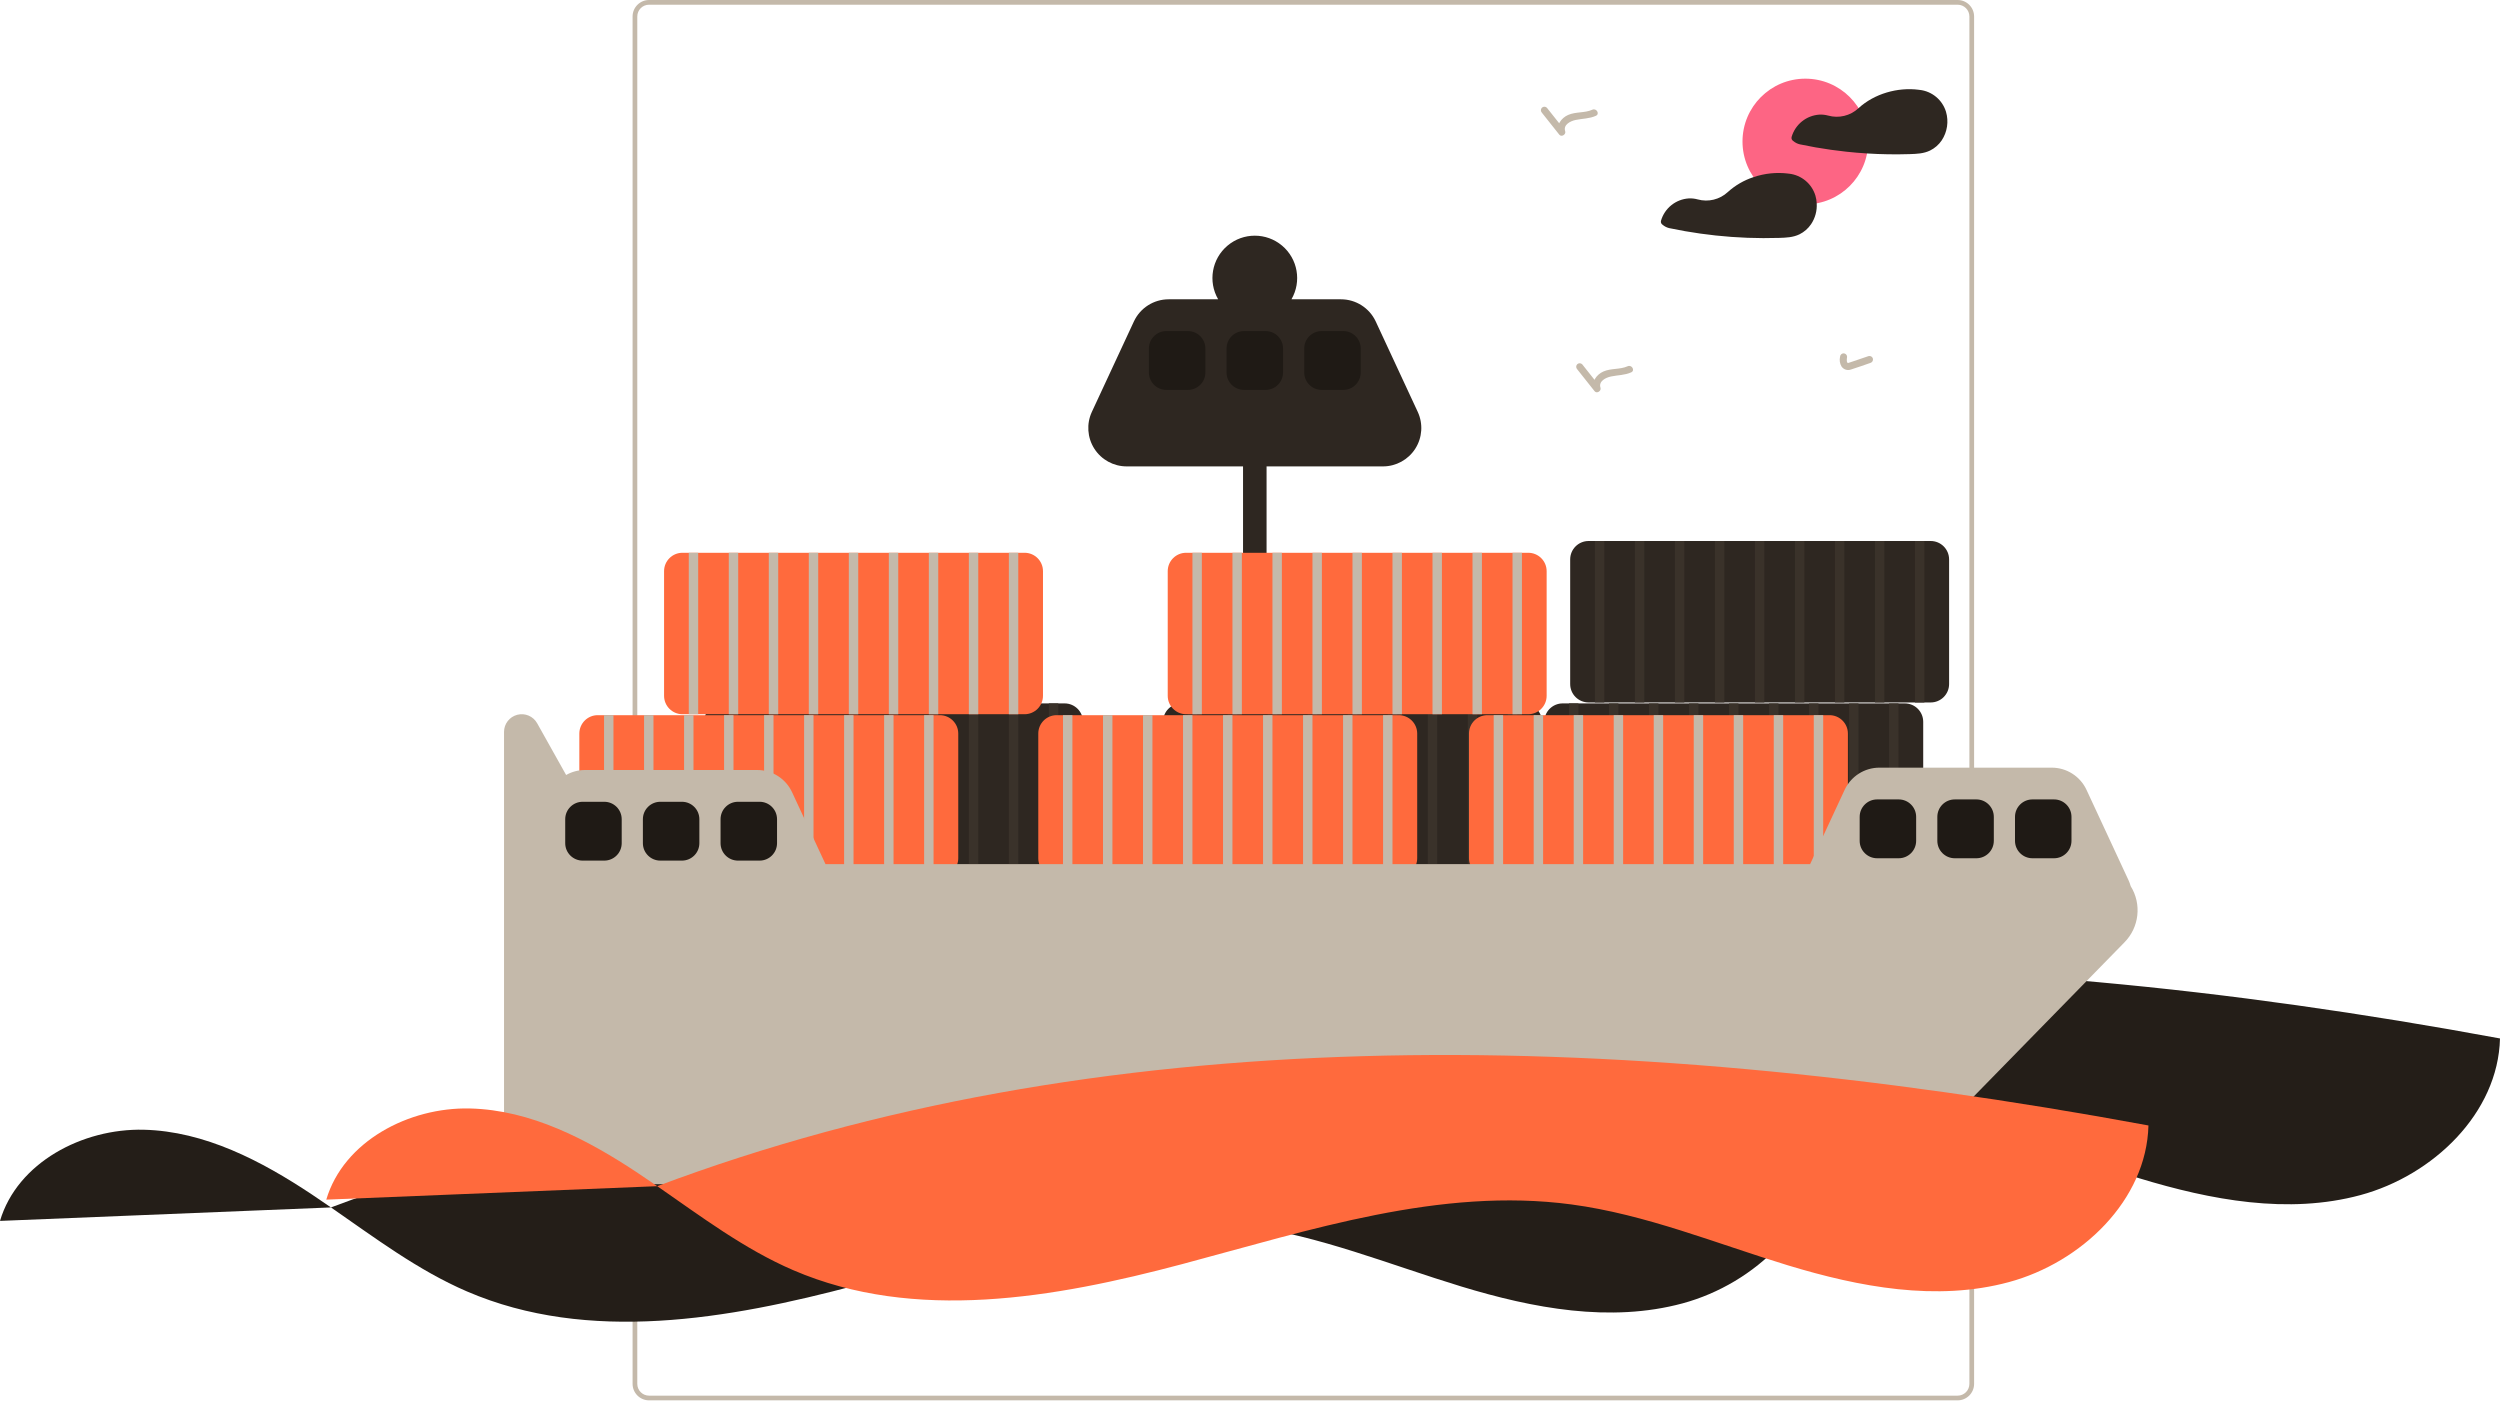
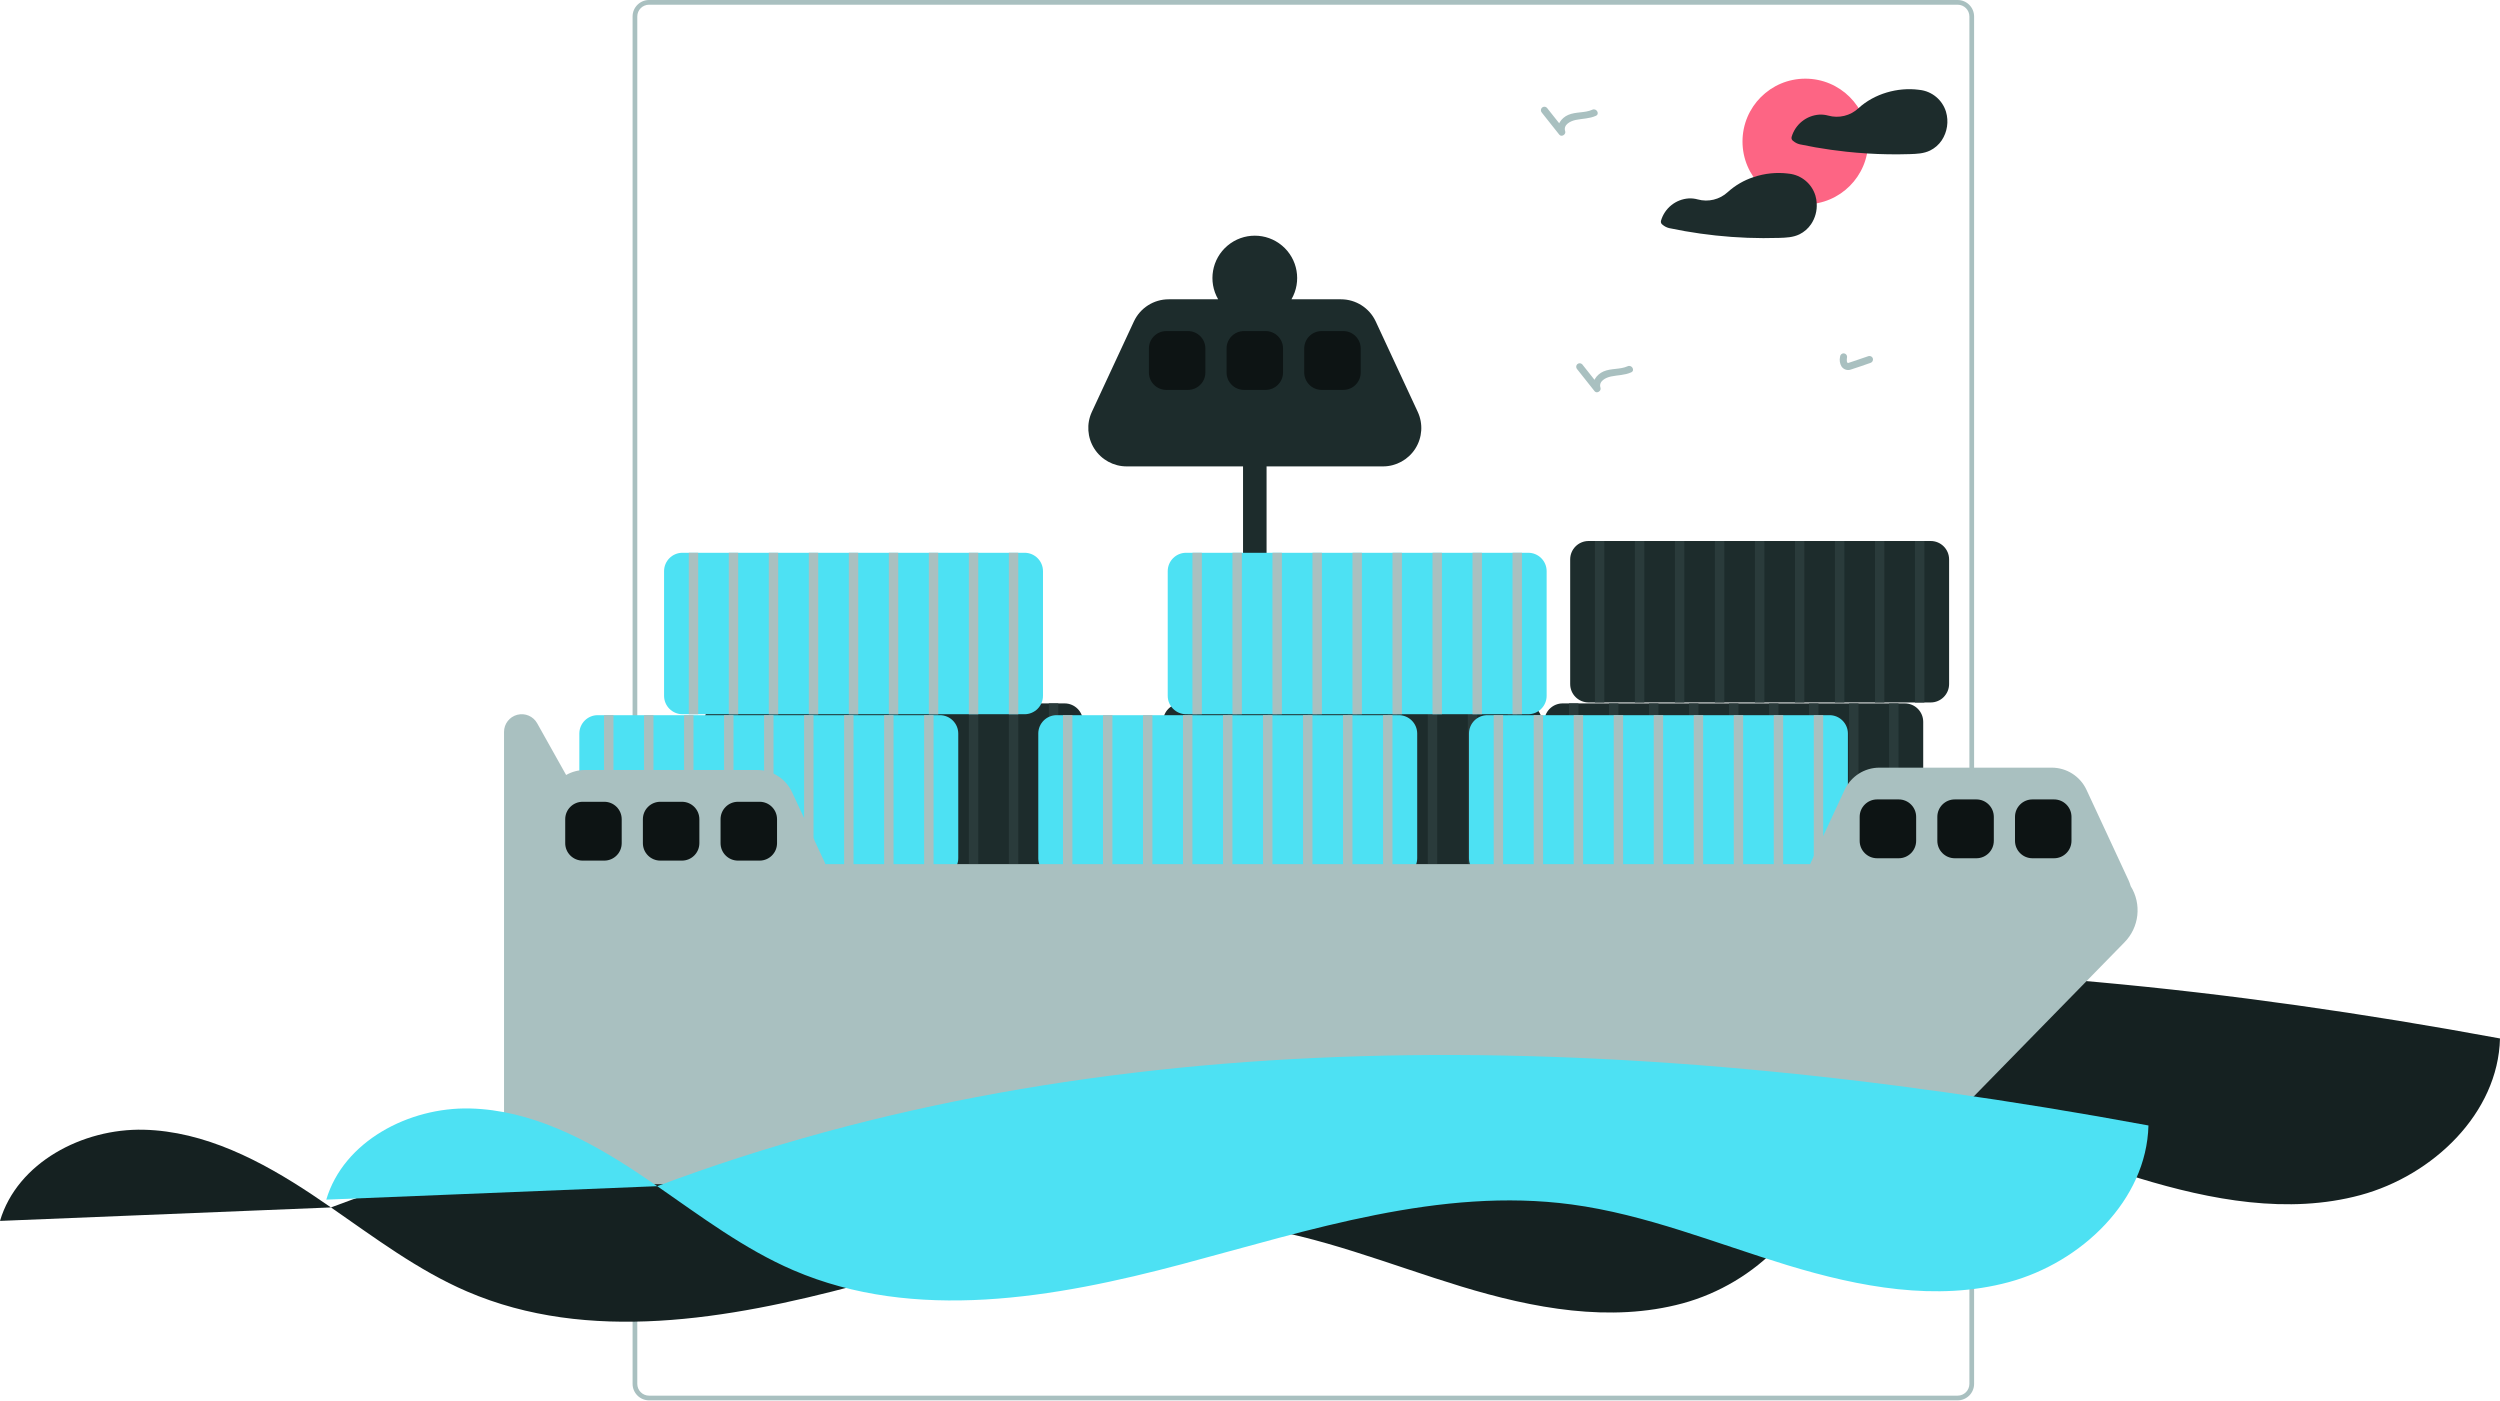
<svg xmlns="http://www.w3.org/2000/svg" id="f4c68909-7c91-410f-9ee7-0e3ff9d499e3" data-name="Layer 1" width="1062.23" height="595" viewBox="0 0 1062.23 595">
-   <path d="M702.771,153.766q-.84-.51-1.68-.99H642.652c-.42.66-.82,1.33-1.21,2h63.01C703.892,154.436,703.332,154.106,702.771,153.766Zm-386.5,197.47v14.9c.25.02.51.02.76.03l-.5,28.64-.26-.14v2.82l.21.11-.21,12.01v41.4h2v-106.52Q317.432,347.726,316.271,351.236Zm386.5-197.47q-.84-.51-1.68-.99H642.652c-.42.66-.82,1.33-1.21,2h63.01C703.892,154.436,703.332,154.106,702.771,153.766Zm176.5-.99h-556a7.008,7.008,0,0,0-7,7v581a7.015,7.015,0,0,0,7,7h556a7.008,7.008,0,0,0,7-7v-581A7.008,7.008,0,0,0,879.271,152.776Zm5,588a5.002,5.002,0,0,1-5,5h-556a5.002,5.002,0,0,1-5-5v-581a5.008,5.008,0,0,1,5-5h556a5.008,5.008,0,0,1,5,5Z" transform="translate(-47.49128 -152.7756)" fill="#C4B9AA" />
-   <path d="M396.54,586.789c-25.906-.62-53.677,13.895-61.049,38.738l140.624-5.725q-3.989-2.757-8.014-5.446C446.525,600.006,422.446,587.41,396.54,586.789Z" transform="translate(-47.49128 -152.7756)" fill="#241E18" />
-   <path d="M476.116,619.802c18.7,12.926,36.95,26.722,57.787,35.695,51.594,22.22,110.988,11.857,165.275-2.585,54.287-14.442,109.703-32.792,165.383-25.348,31.573,4.221,61.382,16.574,91.858,25.841s63.267,15.473,94.016,7.153c30.748-8.321,58.483-34.706,59.287-66.55C877.589,551.089,662.376,549.815,476.116,619.802Z" transform="translate(-47.49128 -152.7756)" fill="#241E18" />
-   <path d="M108.54,632.789c-25.906-.62-53.677,13.895-61.049,38.738l140.624-5.725q-3.989-2.757-8.014-5.446C158.525,646.006,134.446,633.41,108.54,632.789Z" transform="translate(-47.49128 -152.7756)" fill="#241E18" />
-   <path d="M188.116,665.802c18.7,12.926,36.95,26.722,57.787,35.695,51.594,22.22,110.988,11.857,165.275-2.585,54.287-14.442,109.703-32.792,165.383-25.348,31.573,4.221,61.382,16.574,91.858,25.841s63.267,15.473,94.016,7.153c30.748-8.321,58.483-34.706,59.287-66.55C589.589,597.089,374.376,595.815,188.116,665.802Z" transform="translate(-47.49128 -152.7756)" fill="#241E18" />
-   <path d="M499.828,451.644h-145.36a7.825,7.825,0,0,0-7.82,7.82v52.96a7.825,7.825,0,0,0,7.82,7.82h145.36a7.825,7.825,0,0,0,7.82-7.82v-52.96A7.825,7.825,0,0,0,499.828,451.644Z" transform="translate(-47.49128 -152.7756)" fill="#2E2721" />
-   <rect x="309.657" y="298.868" width="4" height="68.6" fill="#3A322A" />
-   <rect x="326.657" y="298.868" width="4" height="68.6" fill="#3A322A" />
-   <rect x="343.657" y="298.868" width="4" height="68.6" fill="#3A322A" />
-   <rect x="360.657" y="298.868" width="4" height="68.6" fill="#3A322A" />
-   <rect x="377.657" y="298.868" width="4" height="68.6" fill="#3A322A" />
-   <rect x="394.657" y="298.868" width="4" height="68.6" fill="#3A322A" />
-   <rect x="411.657" y="298.868" width="4" height="68.6" fill="#3A322A" />
-   <rect x="428.657" y="298.868" width="4" height="68.6" fill="#3A322A" />
-   <rect x="445.657" y="298.868" width="4" height="68.6" fill="#3A322A" />
-   <path d="M649.877,327.771l-17.846-38.396a16.302,16.302,0,0,0-14.783-9.431h-21.028a18,18,0,1,0-31.145,0H544.048a16.302,16.302,0,0,0-14.783,9.431L511.418,327.771a16.302,16.302,0,0,0,14.783,23.173h49.446v186h10v-186h49.446A16.302,16.302,0,0,0,649.877,327.771Z" transform="translate(-47.49128 -152.7756)" fill="#2E2721" />
-   <path d="M856.828,451.644h-145.36a7.825,7.825,0,0,0-7.82,7.82v52.96a7.825,7.825,0,0,0,7.82,7.82h145.36a7.825,7.825,0,0,0,7.82-7.82v-52.96A7.825,7.825,0,0,0,856.828,451.644Z" transform="translate(-47.49128 -152.7756)" fill="#2E2721" />
-   <rect x="666.657" y="298.868" width="4" height="68.6" fill="#3A322A" />
-   <rect x="683.657" y="298.868" width="4" height="68.6" fill="#3A322A" />
-   <rect x="700.657" y="298.868" width="4" height="68.6" fill="#3A322A" />
-   <rect x="717.657" y="298.868" width="4" height="68.6" fill="#3A322A" />
-   <rect x="734.657" y="298.868" width="4" height="68.6" fill="#3A322A" />
-   <rect x="751.657" y="298.868" width="4" height="68.6" fill="#3A322A" />
-   <rect x="768.657" y="298.868" width="4" height="68.6" fill="#3A322A" />
-   <rect x="785.657" y="298.868" width="4" height="68.6" fill="#3A322A" />
-   <rect x="802.657" y="298.868" width="4" height="68.6" fill="#3A322A" />
-   <path d="M694.828,451.644h-145.36a7.825,7.825,0,0,0-7.82,7.82v52.96a7.825,7.825,0,0,0,7.82,7.82h145.36a7.825,7.825,0,0,0,7.82-7.82v-52.96A7.825,7.825,0,0,0,694.828,451.644Z" transform="translate(-47.49128 -152.7756)" fill="#2E2721" />
-   <rect x="504.657" y="298.868" width="4" height="68.6" fill="#3A322A" />
-   <rect x="521.657" y="298.868" width="4" height="68.6" fill="#3A322A" />
-   <rect x="538.657" y="298.868" width="4" height="68.6" fill="#3A322A" />
-   <rect x="555.657" y="298.868" width="4" height="68.6" fill="#3A322A" />
-   <rect x="572.657" y="298.868" width="4" height="68.6" fill="#3A322A" />
-   <rect x="589.657" y="298.868" width="4" height="68.6" fill="#3A322A" />
-   <rect x="606.657" y="298.868" width="4" height="68.6" fill="#3A322A" />
-   <rect x="623.657" y="298.868" width="4" height="68.6" fill="#3A322A" />
-   <rect x="640.657" y="298.868" width="4" height="68.6" fill="#3A322A" />
-   <path d="M867.828,382.644h-145.36a7.825,7.825,0,0,0-7.82,7.82v52.96a7.825,7.825,0,0,0,7.82,7.82h145.36a7.825,7.825,0,0,0,7.82-7.82v-52.96A7.825,7.825,0,0,0,867.828,382.644Z" transform="translate(-47.49128 -152.7756)" fill="#2E2721" />
-   <rect x="677.657" y="229.868" width="4" height="68.6" fill="#3A322A" />
-   <rect x="694.657" y="229.868" width="4" height="68.6" fill="#3A322A" />
-   <rect x="711.657" y="229.868" width="4" height="68.6" fill="#3A322A" />
-   <rect x="728.657" y="229.868" width="4" height="68.6" fill="#3A322A" />
-   <rect x="745.657" y="229.868" width="4" height="68.6" fill="#3A322A" />
-   <rect x="762.657" y="229.868" width="4" height="68.6" fill="#3A322A" />
-   <rect x="779.657" y="229.868" width="4" height="68.6" fill="#3A322A" />
-   <rect x="796.657" y="229.868" width="4" height="68.6" fill="#3A322A" />
-   <rect x="813.657" y="229.868" width="4" height="68.6" fill="#3A322A" />
-   <path d="M824.828,456.644h-145.36a7.825,7.825,0,0,0-7.82,7.82v52.96a7.825,7.825,0,0,0,7.82,7.82h145.36a7.825,7.825,0,0,0,7.82-7.82v-52.96A7.825,7.825,0,0,0,824.828,456.644Z" transform="translate(-47.49128 -152.7756)" fill="#FF6A3D" />
-   <rect x="634.657" y="303.868" width="4" height="68.6" fill="#C4B9AA" />
-   <rect x="651.657" y="303.868" width="4" height="68.6" fill="#C4B9AA" />
-   <rect x="668.657" y="303.868" width="4" height="68.6" fill="#C4B9AA" />
-   <rect x="685.657" y="303.868" width="4" height="68.6" fill="#C4B9AA" />
-   <rect x="702.657" y="303.868" width="4" height="68.6" fill="#C4B9AA" />
-   <rect x="719.657" y="303.868" width="4" height="68.6" fill="#C4B9AA" />
-   <rect x="736.657" y="303.868" width="4" height="68.6" fill="#C4B9AA" />
-   <rect x="753.657" y="303.868" width="4" height="68.6" fill="#C4B9AA" />
-   <rect x="770.657" y="303.868" width="4" height="68.6" fill="#C4B9AA" />
-   <path d="M641.828,456.644h-145.36a7.825,7.825,0,0,0-7.82,7.82v52.96a7.825,7.825,0,0,0,7.82,7.82h145.36a7.825,7.825,0,0,0,7.82-7.82v-52.96A7.825,7.825,0,0,0,641.828,456.644Z" transform="translate(-47.49128 -152.7756)" fill="#FF6A3D" />
-   <rect x="451.657" y="303.868" width="4" height="68.6" fill="#C4B9AA" />
-   <rect x="468.657" y="303.868" width="4" height="68.6" fill="#C4B9AA" />
-   <rect x="485.657" y="303.868" width="4" height="68.6" fill="#C4B9AA" />
-   <rect x="502.657" y="303.868" width="4" height="68.6" fill="#C4B9AA" />
-   <rect x="519.657" y="303.868" width="4" height="68.6" fill="#C4B9AA" />
-   <rect x="536.657" y="303.868" width="4" height="68.6" fill="#C4B9AA" />
-   <rect x="553.657" y="303.868" width="4" height="68.6" fill="#C4B9AA" />
-   <rect x="570.657" y="303.868" width="4" height="68.6" fill="#C4B9AA" />
-   <rect x="587.657" y="303.868" width="4" height="68.6" fill="#C4B9AA" />
-   <path d="M696.828,387.644h-145.36a7.825,7.825,0,0,0-7.82,7.82v52.96a7.825,7.825,0,0,0,7.82,7.82h145.36a7.825,7.825,0,0,0,7.82-7.82v-52.96A7.825,7.825,0,0,0,696.828,387.644Z" transform="translate(-47.49128 -152.7756)" fill="#FF6A3D" />
-   <rect x="506.657" y="234.868" width="4" height="68.6" fill="#C4B9AA" />
-   <rect x="523.657" y="234.868" width="4" height="68.6" fill="#C4B9AA" />
-   <rect x="540.657" y="234.868" width="4" height="68.6" fill="#C4B9AA" />
-   <rect x="557.657" y="234.868" width="4" height="68.6" fill="#C4B9AA" />
-   <rect x="574.657" y="234.868" width="4" height="68.6" fill="#C4B9AA" />
-   <rect x="591.657" y="234.868" width="4" height="68.6" fill="#C4B9AA" />
-   <rect x="608.657" y="234.868" width="4" height="68.6" fill="#C4B9AA" />
-   <rect x="625.657" y="234.868" width="4" height="68.6" fill="#C4B9AA" />
-   <rect x="642.657" y="234.868" width="4" height="68.6" fill="#C4B9AA" />
-   <path d="M446.828,456.644h-145.36a7.825,7.825,0,0,0-7.82,7.82v52.96a7.825,7.825,0,0,0,7.82,7.82h145.36a7.825,7.825,0,0,0,7.82-7.82v-52.96A7.825,7.825,0,0,0,446.828,456.644Z" transform="translate(-47.49128 -152.7756)" fill="#FF6A3D" />
-   <rect x="256.657" y="303.868" width="4" height="68.6" fill="#C4B9AA" />
-   <rect x="273.657" y="303.868" width="4" height="68.6" fill="#C4B9AA" />
-   <rect x="290.657" y="303.868" width="4" height="68.6" fill="#C4B9AA" />
-   <rect x="307.657" y="303.868" width="4" height="68.6" fill="#C4B9AA" />
-   <rect x="324.657" y="303.868" width="4" height="68.6" fill="#C4B9AA" />
-   <rect x="341.657" y="303.868" width="4" height="68.6" fill="#C4B9AA" />
-   <rect x="358.657" y="303.868" width="4" height="68.6" fill="#C4B9AA" />
-   <rect x="375.657" y="303.868" width="4" height="68.6" fill="#C4B9AA" />
-   <rect x="392.657" y="303.868" width="4" height="68.6" fill="#C4B9AA" />
-   <path d="M482.828,387.644h-145.36a7.825,7.825,0,0,0-7.82,7.82v52.96a7.825,7.825,0,0,0,7.82,7.82h145.36a7.825,7.825,0,0,0,7.82-7.82v-52.96A7.825,7.825,0,0,0,482.828,387.644Z" transform="translate(-47.49128 -152.7756)" fill="#FF6A3D" />
-   <rect x="292.657" y="234.868" width="4" height="68.6" fill="#C4B9AA" />
-   <rect x="309.657" y="234.868" width="4" height="68.6" fill="#C4B9AA" />
-   <rect x="326.657" y="234.868" width="4" height="68.6" fill="#C4B9AA" />
-   <rect x="343.657" y="234.868" width="4" height="68.6" fill="#C4B9AA" />
-   <rect x="360.657" y="234.868" width="4" height="68.6" fill="#C4B9AA" />
-   <rect x="377.657" y="234.868" width="4" height="68.6" fill="#C4B9AA" />
-   <rect x="394.657" y="234.868" width="4" height="68.6" fill="#C4B9AA" />
-   <rect x="411.657" y="234.868" width="4" height="68.6" fill="#C4B9AA" />
-   <rect x="428.657" y="234.868" width="4" height="68.6" fill="#C4B9AA" />
-   <path d="M952.804,529.294a16.672,16.672,0,0,0-.927-2.523l-17.846-38.396a16.302,16.302,0,0,0-14.783-9.431H846.048a16.302,16.302,0,0,0-14.783,9.431l-14.673,31.569H398.239l-14.208-30.569a16.302,16.302,0,0,0-14.783-9.431H296.048a16.276,16.276,0,0,0-8.015,2.115l-12.308-21.978a7.518,7.518,0,0,0-14.077,3.673V636.361a19.583,19.583,0,0,0,19.583,19.583H841.408a19.583,19.583,0,0,0,14.001-5.891l94.699-96.835A19.41,19.41,0,0,0,952.804,529.294Z" transform="translate(-47.49128 -152.7756)" fill="#C4B9AA" />
-   <path d="M854.247,517.444h-9.197a7.41,7.41,0,0,1-7.401-7.401V499.845a7.41,7.41,0,0,1,7.401-7.401h9.197a7.41,7.41,0,0,1,7.401,7.401v10.197A7.41,7.41,0,0,1,854.247,517.444Z" transform="translate(-47.49128 -152.7756)" fill="#1F1A15" />
-   <path d="M887.247,517.444h-9.197a7.41,7.41,0,0,1-7.401-7.401V499.845a7.41,7.41,0,0,1,7.401-7.401h9.197a7.41,7.41,0,0,1,7.401,7.401v10.197A7.41,7.41,0,0,1,887.247,517.444Z" transform="translate(-47.49128 -152.7756)" fill="#1F1A15" />
-   <path d="M920.247,517.444h-9.197a7.41,7.41,0,0,1-7.401-7.401V499.845a7.41,7.41,0,0,1,7.401-7.401h9.197a7.41,7.41,0,0,1,7.401,7.401v10.197A7.41,7.41,0,0,1,920.247,517.444Z" transform="translate(-47.49128 -152.7756)" fill="#1F1A15" />
-   <path d="M552.247,318.444h-9.197a7.41,7.41,0,0,1-7.401-7.401V300.845a7.41,7.41,0,0,1,7.401-7.401h9.197a7.41,7.41,0,0,1,7.401,7.401v10.197A7.41,7.41,0,0,1,552.247,318.444Z" transform="translate(-47.49128 -152.7756)" fill="#1F1A15" />
-   <path d="M585.247,318.444h-9.197a7.41,7.41,0,0,1-7.401-7.401V300.845a7.41,7.41,0,0,1,7.401-7.401h9.197a7.41,7.41,0,0,1,7.401,7.401v10.197A7.41,7.41,0,0,1,585.247,318.444Z" transform="translate(-47.49128 -152.7756)" fill="#1F1A15" />
-   <path d="M618.247,318.444h-9.197a7.41,7.41,0,0,1-7.401-7.401V300.845a7.41,7.41,0,0,1,7.401-7.401h9.197a7.41,7.41,0,0,1,7.401,7.401v10.197A7.41,7.41,0,0,1,618.247,318.444Z" transform="translate(-47.49128 -152.7756)" fill="#1F1A15" />
-   <path d="M304.247,518.444h-9.197a7.41,7.41,0,0,1-7.401-7.401V500.845a7.41,7.41,0,0,1,7.401-7.401h9.197a7.41,7.41,0,0,1,7.401,7.401v10.197A7.41,7.41,0,0,1,304.247,518.444Z" transform="translate(-47.49128 -152.7756)" fill="#1F1A15" />
-   <path d="M337.247,518.444h-9.197a7.41,7.41,0,0,1-7.401-7.401V500.845a7.41,7.41,0,0,1,7.401-7.401h9.197a7.41,7.41,0,0,1,7.401,7.401v10.197A7.41,7.41,0,0,1,337.247,518.444Z" transform="translate(-47.49128 -152.7756)" fill="#1F1A15" />
-   <path d="M370.247,518.444h-9.197a7.41,7.41,0,0,1-7.401-7.401V500.845a7.41,7.41,0,0,1,7.401-7.401h9.197a7.41,7.41,0,0,1,7.401,7.401v10.197A7.41,7.41,0,0,1,370.247,518.444Z" transform="translate(-47.49128 -152.7756)" fill="#1F1A15" />
-   <path d="M247.171,623.759c-25.906-.62-53.677,13.895-61.049,38.738l140.624-5.725q-3.989-2.757-8.014-5.446C297.156,636.975,273.076,624.379,247.171,623.759Z" transform="translate(-47.49128 -152.7756)" fill="#FF6A3D" />
-   <path d="M326.746,656.772c18.7,12.926,36.95,26.722,57.787,35.695C436.127,714.687,495.521,704.324,549.808,689.882s109.703-32.792,165.383-25.348c31.573,4.221,61.382,16.574,91.858,25.841s63.267,15.473,94.016,7.153c30.748-8.321,58.483-34.706,59.287-66.55C728.219,588.059,513.007,586.784,326.746,656.772Z" transform="translate(-47.49128 -152.7756)" fill="#FF6A3D" />
+   <path d="M702.771,153.766q-.84-.51-1.68-.99H642.652c-.42.66-.82,1.33-1.21,2h63.01C703.892,154.436,703.332,154.106,702.771,153.766Zm-386.5,197.47v14.9c.25.02.51.02.76.03l-.5,28.64-.26-.14v2.82l.21.11-.21,12.01v41.4h2v-106.52Q317.432,347.726,316.271,351.236Zm386.5-197.47q-.84-.51-1.68-.99H642.652c-.42.66-.82,1.33-1.21,2h63.01C703.892,154.436,703.332,154.106,702.771,153.766Zm176.5-.99h-556a7.008,7.008,0,0,0-7,7v581a7.015,7.015,0,0,0,7,7h556a7.008,7.008,0,0,0,7-7v-581A7.008,7.008,0,0,0,879.271,152.776Zm5,588a5.002,5.002,0,0,1-5,5h-556a5.002,5.002,0,0,1-5-5v-581a5.008,5.008,0,0,1,5-5h556a5.008,5.008,0,0,1,5,5Z" transform="translate(-47.49128 -152.7756)" fill="#A9C0C0" />
+   <path d="M396.54,586.789c-25.906-.62-53.677,13.895-61.049,38.738l140.624-5.725q-3.989-2.757-8.014-5.446C446.525,600.006,422.446,587.41,396.54,586.789Z" transform="translate(-47.49128 -152.7756)" fill="#152121" />
+   <path d="M476.116,619.802c18.7,12.926,36.95,26.722,57.787,35.695,51.594,22.22,110.988,11.857,165.275-2.585,54.287-14.442,109.703-32.792,165.383-25.348,31.573,4.221,61.382,16.574,91.858,25.841s63.267,15.473,94.016,7.153c30.748-8.321,58.483-34.706,59.287-66.55C877.589,551.089,662.376,549.815,476.116,619.802Z" transform="translate(-47.49128 -152.7756)" fill="#152121" />
+   <path d="M108.54,632.789c-25.906-.62-53.677,13.895-61.049,38.738l140.624-5.725q-3.989-2.757-8.014-5.446C158.525,646.006,134.446,633.41,108.54,632.789Z" transform="translate(-47.49128 -152.7756)" fill="#152121" />
+   <path d="M188.116,665.802c18.7,12.926,36.95,26.722,57.787,35.695,51.594,22.22,110.988,11.857,165.275-2.585,54.287-14.442,109.703-32.792,165.383-25.348,31.573,4.221,61.382,16.574,91.858,25.841s63.267,15.473,94.016,7.153c30.748-8.321,58.483-34.706,59.287-66.55C589.589,597.089,374.376,595.815,188.116,665.802Z" transform="translate(-47.49128 -152.7756)" fill="#152121" />
+   <path d="M499.828,451.644h-145.36a7.825,7.825,0,0,0-7.82,7.82v52.96a7.825,7.825,0,0,0,7.82,7.82h145.36a7.825,7.825,0,0,0,7.82-7.82v-52.96A7.825,7.825,0,0,0,499.828,451.644Z" transform="translate(-47.49128 -152.7756)" fill="#1D2C2C" />
+   <rect x="309.657" y="298.868" width="4" height="68.6" fill="#2A3B3B" />
+   <rect x="326.657" y="298.868" width="4" height="68.6" fill="#2A3B3B" />
+   <rect x="343.657" y="298.868" width="4" height="68.6" fill="#2A3B3B" />
+   <rect x="360.657" y="298.868" width="4" height="68.6" fill="#2A3B3B" />
+   <rect x="377.657" y="298.868" width="4" height="68.6" fill="#2A3B3B" />
+   <rect x="394.657" y="298.868" width="4" height="68.6" fill="#2A3B3B" />
+   <rect x="411.657" y="298.868" width="4" height="68.6" fill="#2A3B3B" />
+   <rect x="428.657" y="298.868" width="4" height="68.6" fill="#2A3B3B" />
+   <rect x="445.657" y="298.868" width="4" height="68.6" fill="#2A3B3B" />
+   <path d="M649.877,327.771l-17.846-38.396a16.302,16.302,0,0,0-14.783-9.431h-21.028a18,18,0,1,0-31.145,0H544.048a16.302,16.302,0,0,0-14.783,9.431L511.418,327.771a16.302,16.302,0,0,0,14.783,23.173h49.446v186h10v-186h49.446A16.302,16.302,0,0,0,649.877,327.771Z" transform="translate(-47.49128 -152.7756)" fill="#1D2C2C" />
+   <path d="M856.828,451.644h-145.36a7.825,7.825,0,0,0-7.82,7.82v52.96a7.825,7.825,0,0,0,7.82,7.82h145.36a7.825,7.825,0,0,0,7.82-7.82v-52.96A7.825,7.825,0,0,0,856.828,451.644Z" transform="translate(-47.49128 -152.7756)" fill="#1D2C2C" />
+   <rect x="666.657" y="298.868" width="4" height="68.6" fill="#2A3B3B" />
+   <rect x="683.657" y="298.868" width="4" height="68.6" fill="#2A3B3B" />
+   <rect x="700.657" y="298.868" width="4" height="68.6" fill="#2A3B3B" />
+   <rect x="717.657" y="298.868" width="4" height="68.6" fill="#2A3B3B" />
+   <rect x="734.657" y="298.868" width="4" height="68.6" fill="#2A3B3B" />
+   <rect x="751.657" y="298.868" width="4" height="68.6" fill="#2A3B3B" />
+   <rect x="768.657" y="298.868" width="4" height="68.6" fill="#2A3B3B" />
+   <rect x="785.657" y="298.868" width="4" height="68.6" fill="#2A3B3B" />
+   <rect x="802.657" y="298.868" width="4" height="68.6" fill="#2A3B3B" />
+   <path d="M694.828,451.644h-145.36a7.825,7.825,0,0,0-7.82,7.82v52.96a7.825,7.825,0,0,0,7.82,7.82h145.36a7.825,7.825,0,0,0,7.82-7.82v-52.96A7.825,7.825,0,0,0,694.828,451.644Z" transform="translate(-47.49128 -152.7756)" fill="#1D2C2C" />
+   <rect x="504.657" y="298.868" width="4" height="68.6" fill="#2A3B3B" />
+   <rect x="521.657" y="298.868" width="4" height="68.6" fill="#2A3B3B" />
+   <rect x="538.657" y="298.868" width="4" height="68.6" fill="#2A3B3B" />
+   <rect x="555.657" y="298.868" width="4" height="68.6" fill="#2A3B3B" />
+   <rect x="572.657" y="298.868" width="4" height="68.6" fill="#2A3B3B" />
+   <rect x="589.657" y="298.868" width="4" height="68.6" fill="#2A3B3B" />
+   <rect x="606.657" y="298.868" width="4" height="68.6" fill="#2A3B3B" />
+   <rect x="623.657" y="298.868" width="4" height="68.6" fill="#2A3B3B" />
+   <rect x="640.657" y="298.868" width="4" height="68.6" fill="#2A3B3B" />
+   <path d="M867.828,382.644h-145.36a7.825,7.825,0,0,0-7.82,7.82v52.96a7.825,7.825,0,0,0,7.82,7.82h145.36a7.825,7.825,0,0,0,7.82-7.82v-52.96A7.825,7.825,0,0,0,867.828,382.644Z" transform="translate(-47.49128 -152.7756)" fill="#1D2C2C" />
+   <rect x="677.657" y="229.868" width="4" height="68.6" fill="#2A3B3B" />
+   <rect x="694.657" y="229.868" width="4" height="68.6" fill="#2A3B3B" />
+   <rect x="711.657" y="229.868" width="4" height="68.6" fill="#2A3B3B" />
+   <rect x="728.657" y="229.868" width="4" height="68.6" fill="#2A3B3B" />
+   <rect x="745.657" y="229.868" width="4" height="68.6" fill="#2A3B3B" />
+   <rect x="762.657" y="229.868" width="4" height="68.6" fill="#2A3B3B" />
+   <rect x="779.657" y="229.868" width="4" height="68.6" fill="#2A3B3B" />
+   <rect x="796.657" y="229.868" width="4" height="68.6" fill="#2A3B3B" />
+   <rect x="813.657" y="229.868" width="4" height="68.6" fill="#2A3B3B" />
+   <path d="M824.828,456.644h-145.36a7.825,7.825,0,0,0-7.82,7.82v52.96a7.825,7.825,0,0,0,7.82,7.82h145.36a7.825,7.825,0,0,0,7.82-7.82v-52.96A7.825,7.825,0,0,0,824.828,456.644Z" transform="translate(-47.49128 -152.7756)" fill="#4DE1F3" />
+   <rect x="634.657" y="303.868" width="4" height="68.6" fill="#A9C0C0" />
+   <rect x="651.657" y="303.868" width="4" height="68.6" fill="#A9C0C0" />
+   <rect x="668.657" y="303.868" width="4" height="68.6" fill="#A9C0C0" />
+   <rect x="685.657" y="303.868" width="4" height="68.6" fill="#A9C0C0" />
+   <rect x="702.657" y="303.868" width="4" height="68.6" fill="#A9C0C0" />
+   <rect x="719.657" y="303.868" width="4" height="68.6" fill="#A9C0C0" />
+   <rect x="736.657" y="303.868" width="4" height="68.6" fill="#A9C0C0" />
+   <rect x="753.657" y="303.868" width="4" height="68.6" fill="#A9C0C0" />
+   <rect x="770.657" y="303.868" width="4" height="68.6" fill="#A9C0C0" />
+   <path d="M641.828,456.644h-145.36a7.825,7.825,0,0,0-7.82,7.82v52.96a7.825,7.825,0,0,0,7.82,7.82h145.36a7.825,7.825,0,0,0,7.82-7.82v-52.96A7.825,7.825,0,0,0,641.828,456.644Z" transform="translate(-47.49128 -152.7756)" fill="#4DE1F3" />
+   <rect x="451.657" y="303.868" width="4" height="68.6" fill="#A9C0C0" />
+   <rect x="468.657" y="303.868" width="4" height="68.6" fill="#A9C0C0" />
+   <rect x="485.657" y="303.868" width="4" height="68.6" fill="#A9C0C0" />
+   <rect x="502.657" y="303.868" width="4" height="68.6" fill="#A9C0C0" />
+   <rect x="519.657" y="303.868" width="4" height="68.6" fill="#A9C0C0" />
+   <rect x="536.657" y="303.868" width="4" height="68.6" fill="#A9C0C0" />
+   <rect x="553.657" y="303.868" width="4" height="68.6" fill="#A9C0C0" />
+   <rect x="570.657" y="303.868" width="4" height="68.6" fill="#A9C0C0" />
+   <rect x="587.657" y="303.868" width="4" height="68.6" fill="#A9C0C0" />
+   <path d="M696.828,387.644h-145.36a7.825,7.825,0,0,0-7.82,7.82v52.96a7.825,7.825,0,0,0,7.82,7.82h145.36a7.825,7.825,0,0,0,7.82-7.82v-52.96A7.825,7.825,0,0,0,696.828,387.644Z" transform="translate(-47.49128 -152.7756)" fill="#4DE1F3" />
+   <rect x="506.657" y="234.868" width="4" height="68.6" fill="#A9C0C0" />
+   <rect x="523.657" y="234.868" width="4" height="68.6" fill="#A9C0C0" />
+   <rect x="540.657" y="234.868" width="4" height="68.6" fill="#A9C0C0" />
+   <rect x="557.657" y="234.868" width="4" height="68.6" fill="#A9C0C0" />
+   <rect x="574.657" y="234.868" width="4" height="68.6" fill="#A9C0C0" />
+   <rect x="591.657" y="234.868" width="4" height="68.6" fill="#A9C0C0" />
+   <rect x="608.657" y="234.868" width="4" height="68.6" fill="#A9C0C0" />
+   <rect x="625.657" y="234.868" width="4" height="68.6" fill="#A9C0C0" />
+   <rect x="642.657" y="234.868" width="4" height="68.6" fill="#A9C0C0" />
+   <path d="M446.828,456.644h-145.36a7.825,7.825,0,0,0-7.82,7.82v52.96a7.825,7.825,0,0,0,7.82,7.82h145.36a7.825,7.825,0,0,0,7.82-7.82v-52.96A7.825,7.825,0,0,0,446.828,456.644Z" transform="translate(-47.49128 -152.7756)" fill="#4DE1F3" />
+   <rect x="256.657" y="303.868" width="4" height="68.6" fill="#A9C0C0" />
+   <rect x="273.657" y="303.868" width="4" height="68.6" fill="#A9C0C0" />
+   <rect x="290.657" y="303.868" width="4" height="68.6" fill="#A9C0C0" />
+   <rect x="307.657" y="303.868" width="4" height="68.6" fill="#A9C0C0" />
+   <rect x="324.657" y="303.868" width="4" height="68.6" fill="#A9C0C0" />
+   <rect x="341.657" y="303.868" width="4" height="68.6" fill="#A9C0C0" />
+   <rect x="358.657" y="303.868" width="4" height="68.6" fill="#A9C0C0" />
+   <rect x="375.657" y="303.868" width="4" height="68.6" fill="#A9C0C0" />
+   <rect x="392.657" y="303.868" width="4" height="68.6" fill="#A9C0C0" />
+   <path d="M482.828,387.644h-145.36a7.825,7.825,0,0,0-7.82,7.82v52.96a7.825,7.825,0,0,0,7.82,7.82h145.36a7.825,7.825,0,0,0,7.82-7.82v-52.96A7.825,7.825,0,0,0,482.828,387.644Z" transform="translate(-47.49128 -152.7756)" fill="#4DE1F3" />
+   <rect x="292.657" y="234.868" width="4" height="68.6" fill="#A9C0C0" />
+   <rect x="309.657" y="234.868" width="4" height="68.6" fill="#A9C0C0" />
+   <rect x="326.657" y="234.868" width="4" height="68.6" fill="#A9C0C0" />
+   <rect x="343.657" y="234.868" width="4" height="68.6" fill="#A9C0C0" />
+   <rect x="360.657" y="234.868" width="4" height="68.6" fill="#A9C0C0" />
+   <rect x="377.657" y="234.868" width="4" height="68.6" fill="#A9C0C0" />
+   <rect x="394.657" y="234.868" width="4" height="68.6" fill="#A9C0C0" />
+   <rect x="411.657" y="234.868" width="4" height="68.6" fill="#A9C0C0" />
+   <rect x="428.657" y="234.868" width="4" height="68.6" fill="#A9C0C0" />
+   <path d="M952.804,529.294a16.672,16.672,0,0,0-.927-2.523l-17.846-38.396a16.302,16.302,0,0,0-14.783-9.431H846.048a16.302,16.302,0,0,0-14.783,9.431l-14.673,31.569H398.239l-14.208-30.569a16.302,16.302,0,0,0-14.783-9.431H296.048a16.276,16.276,0,0,0-8.015,2.115l-12.308-21.978a7.518,7.518,0,0,0-14.077,3.673V636.361a19.583,19.583,0,0,0,19.583,19.583H841.408a19.583,19.583,0,0,0,14.001-5.891l94.699-96.835A19.41,19.41,0,0,0,952.804,529.294Z" transform="translate(-47.49128 -152.7756)" fill="#A9C0C0" />
+   <path d="M854.247,517.444h-9.197a7.41,7.41,0,0,1-7.401-7.401V499.845a7.41,7.41,0,0,1,7.401-7.401h9.197a7.41,7.41,0,0,1,7.401,7.401v10.197A7.41,7.41,0,0,1,854.247,517.444Z" transform="translate(-47.49128 -152.7756)" fill="#0D1414" />
+   <path d="M887.247,517.444h-9.197a7.41,7.41,0,0,1-7.401-7.401V499.845a7.41,7.41,0,0,1,7.401-7.401h9.197a7.41,7.41,0,0,1,7.401,7.401v10.197A7.41,7.41,0,0,1,887.247,517.444Z" transform="translate(-47.49128 -152.7756)" fill="#0D1414" />
+   <path d="M920.247,517.444h-9.197a7.41,7.41,0,0,1-7.401-7.401V499.845a7.41,7.41,0,0,1,7.401-7.401h9.197a7.41,7.41,0,0,1,7.401,7.401v10.197A7.41,7.41,0,0,1,920.247,517.444Z" transform="translate(-47.49128 -152.7756)" fill="#0D1414" />
+   <path d="M552.247,318.444h-9.197a7.41,7.41,0,0,1-7.401-7.401V300.845a7.41,7.41,0,0,1,7.401-7.401h9.197a7.41,7.41,0,0,1,7.401,7.401v10.197A7.41,7.41,0,0,1,552.247,318.444Z" transform="translate(-47.49128 -152.7756)" fill="#0D1414" />
+   <path d="M585.247,318.444h-9.197a7.41,7.41,0,0,1-7.401-7.401V300.845a7.41,7.41,0,0,1,7.401-7.401h9.197a7.41,7.41,0,0,1,7.401,7.401v10.197A7.41,7.41,0,0,1,585.247,318.444Z" transform="translate(-47.49128 -152.7756)" fill="#0D1414" />
+   <path d="M618.247,318.444h-9.197a7.41,7.41,0,0,1-7.401-7.401V300.845a7.41,7.41,0,0,1,7.401-7.401h9.197a7.41,7.41,0,0,1,7.401,7.401v10.197A7.41,7.41,0,0,1,618.247,318.444Z" transform="translate(-47.49128 -152.7756)" fill="#0D1414" />
+   <path d="M304.247,518.444h-9.197a7.41,7.41,0,0,1-7.401-7.401V500.845a7.41,7.41,0,0,1,7.401-7.401h9.197a7.41,7.41,0,0,1,7.401,7.401v10.197A7.41,7.41,0,0,1,304.247,518.444Z" transform="translate(-47.49128 -152.7756)" fill="#0D1414" />
+   <path d="M337.247,518.444h-9.197a7.41,7.41,0,0,1-7.401-7.401V500.845a7.41,7.41,0,0,1,7.401-7.401h9.197a7.41,7.41,0,0,1,7.401,7.401v10.197A7.41,7.41,0,0,1,337.247,518.444Z" transform="translate(-47.49128 -152.7756)" fill="#0D1414" />
+   <path d="M370.247,518.444h-9.197a7.41,7.41,0,0,1-7.401-7.401V500.845a7.41,7.41,0,0,1,7.401-7.401h9.197a7.41,7.41,0,0,1,7.401,7.401v10.197A7.41,7.41,0,0,1,370.247,518.444Z" transform="translate(-47.49128 -152.7756)" fill="#0D1414" />
+   <path d="M247.171,623.759c-25.906-.62-53.677,13.895-61.049,38.738l140.624-5.725q-3.989-2.757-8.014-5.446C297.156,636.975,273.076,624.379,247.171,623.759Z" transform="translate(-47.49128 -152.7756)" fill="#4DE1F3" />
+   <path d="M326.746,656.772c18.7,12.926,36.95,26.722,57.787,35.695C436.127,714.687,495.521,704.324,549.808,689.882s109.703-32.792,165.383-25.348c31.573,4.221,61.382,16.574,91.858,25.841s63.267,15.473,94.016,7.153c30.748-8.321,58.483-34.706,59.287-66.55C728.219,588.059,513.007,586.784,326.746,656.772Z" transform="translate(-47.49128 -152.7756)" fill="#4DE1F3" />
  <circle cx="767.076" cy="60.127" r="26.701" fill="#fd6584" />
-   <path d="M874.326,200.259a13.235,13.235,0,0,0-11.17-9.29,1.081,1.081,0,0,0-.18,0,1.418,1.418,0,0,0-.22-.05c-8.94-1.16-18.88,1.66-25.57,7.8l-.073.067a13.543,13.543,0,0,1-12.826,3.106,11.891,11.891,0,0,0-3.761-.414,13.184,13.184,0,0,0-11.8,9.51,1.526,1.526,0,0,0,.69,1.69,6.673,6.673,0,0,0,2.79,1.42c2.21.47,4.44.9,6.67,1.29q6.54,1.14,13.15,1.85,4.365.465,8.75.74c6.04.38,12.11.47,18.16.28,3-.1,5.88-.2,8.62-1.52a12.798,12.798,0,0,0,4.95-4.31A14.548,14.548,0,0,0,874.326,200.259Z" transform="translate(-47.49128 -152.7756)" fill="#2E2721" />
-   <path d="M819.396,239.159a13.652,13.652,0,0,0-.56-3.3,13.26,13.26,0,0,0-11.18-9.29.965.965,0,0,0-.17,0,1.887,1.887,0,0,0-.23-.05,33.194,33.194,0,0,0-14.69,1.51,30.318,30.318,0,0,0-10.947,6.351,13.536,13.536,0,0,1-12.827,3.113,11.926,11.926,0,0,0-3.767-.414,13.183,13.183,0,0,0-11.8,9.51,1.555,1.555,0,0,0,.69,1.69,6.733,6.733,0,0,0,2.79,1.42c2.22.47,4.44.9,6.68,1.29q6.54,1.14,13.14,1.85a195.166,195.166,0,0,0,26.92,1.02c2.99-.1,5.88-.2,8.62-1.52a12.77,12.77,0,0,0,4.94-4.31A14.264,14.264,0,0,0,819.396,239.159Z" transform="translate(-47.49128 -152.7756)" fill="#2E2721" />
-   <path d="M829.308,304.405a5.61,5.61,0,0,0,.625,4.084,3.408,3.408,0,0,0,3.962,1.311c2.797-.868,5.556-1.885,8.33-2.828a1.535,1.535,0,0,0,1.048-1.845,1.515,1.515,0,0,0-1.845-1.048l-6.93,2.355c-.523.178-1.044.38-1.576.525-.056.015-.259.06-.248.059.026-.002.184.015.008.002q-.15-.045.002.02l-.133-.075c.121.101-.015-.013-.056-.056-.037-.037-.145-.186-.061-.064a1.855,1.855,0,0,1-.157-.276c.073.162-.064-.239-.074-.294a6.424,6.424,0,0,1,.106-1.871,1.507,1.507,0,0,0-1.5-1.5,1.539,1.539,0,0,0-1.5,1.5Z" transform="translate(-47.49128 -152.7756)" fill="#C4B9AA" />
-   <path d="M717.627,309.672l7.393,9.322c.941,1.186,2.958-.098,2.507-1.459-.922-2.784,2.259-4.336,4.455-4.794,2.913-.608,5.837-.51,8.601-1.762,1.756-.795.233-3.382-1.514-2.59-3.234,1.465-7.004.793-10.278,2.218-2.927,1.273-5.241,4.449-4.156,7.726L727.141,316.873l-7.393-9.322a1.51,1.51,0,0,0-2.121,0,1.535,1.535,0,0,0,0,2.121Z" transform="translate(-47.49128 -152.7756)" fill="#C4B9AA" />
-   <path d="M702.627,200.672l7.393,9.322c.941,1.186,2.958-.098,2.507-1.459-.922-2.784,2.259-4.336,4.455-4.794,2.913-.608,5.837-.51,8.601-1.762,1.756-.795.233-3.382-1.514-2.59-3.234,1.465-7.004.793-10.278,2.218-2.927,1.273-5.241,4.449-4.156,7.726L712.141,207.873l-7.393-9.322a1.51,1.51,0,0,0-2.121,0,1.535,1.535,0,0,0,0,2.121Z" transform="translate(-47.49128 -152.7756)" fill="#C4B9AA" />
+   <path d="M874.326,200.259a13.235,13.235,0,0,0-11.17-9.29,1.081,1.081,0,0,0-.18,0,1.418,1.418,0,0,0-.22-.05c-8.94-1.16-18.88,1.66-25.57,7.8l-.073.067a13.543,13.543,0,0,1-12.826,3.106,11.891,11.891,0,0,0-3.761-.414,13.184,13.184,0,0,0-11.8,9.51,1.526,1.526,0,0,0,.69,1.69,6.673,6.673,0,0,0,2.79,1.42c2.21.47,4.44.9,6.67,1.29q6.54,1.14,13.15,1.85,4.365.465,8.75.74c6.04.38,12.11.47,18.16.28,3-.1,5.88-.2,8.62-1.52a12.798,12.798,0,0,0,4.95-4.31A14.548,14.548,0,0,0,874.326,200.259Z" transform="translate(-47.49128 -152.7756)" fill="#1D2C2C" />
+   <path d="M819.396,239.159a13.652,13.652,0,0,0-.56-3.3,13.26,13.26,0,0,0-11.18-9.29.965.965,0,0,0-.17,0,1.887,1.887,0,0,0-.23-.05,33.194,33.194,0,0,0-14.69,1.51,30.318,30.318,0,0,0-10.947,6.351,13.536,13.536,0,0,1-12.827,3.113,11.926,11.926,0,0,0-3.767-.414,13.183,13.183,0,0,0-11.8,9.51,1.555,1.555,0,0,0,.69,1.69,6.733,6.733,0,0,0,2.79,1.42c2.22.47,4.44.9,6.68,1.29q6.54,1.14,13.14,1.85a195.166,195.166,0,0,0,26.92,1.02c2.99-.1,5.88-.2,8.62-1.52a12.77,12.77,0,0,0,4.94-4.31A14.264,14.264,0,0,0,819.396,239.159Z" transform="translate(-47.49128 -152.7756)" fill="#1D2C2C" />
+   <path d="M829.308,304.405a5.61,5.61,0,0,0,.625,4.084,3.408,3.408,0,0,0,3.962,1.311c2.797-.868,5.556-1.885,8.33-2.828a1.535,1.535,0,0,0,1.048-1.845,1.515,1.515,0,0,0-1.845-1.048l-6.93,2.355c-.523.178-1.044.38-1.576.525-.056.015-.259.06-.248.059.026-.002.184.015.008.002q-.15-.045.002.02l-.133-.075c.121.101-.015-.013-.056-.056-.037-.037-.145-.186-.061-.064a1.855,1.855,0,0,1-.157-.276c.073.162-.064-.239-.074-.294a6.424,6.424,0,0,1,.106-1.871,1.507,1.507,0,0,0-1.5-1.5,1.539,1.539,0,0,0-1.5,1.5Z" transform="translate(-47.49128 -152.7756)" fill="#A9C0C0" />
+   <path d="M717.627,309.672l7.393,9.322c.941,1.186,2.958-.098,2.507-1.459-.922-2.784,2.259-4.336,4.455-4.794,2.913-.608,5.837-.51,8.601-1.762,1.756-.795.233-3.382-1.514-2.59-3.234,1.465-7.004.793-10.278,2.218-2.927,1.273-5.241,4.449-4.156,7.726L727.141,316.873l-7.393-9.322a1.51,1.51,0,0,0-2.121,0,1.535,1.535,0,0,0,0,2.121Z" transform="translate(-47.49128 -152.7756)" fill="#A9C0C0" />
+   <path d="M702.627,200.672l7.393,9.322c.941,1.186,2.958-.098,2.507-1.459-.922-2.784,2.259-4.336,4.455-4.794,2.913-.608,5.837-.51,8.601-1.762,1.756-.795.233-3.382-1.514-2.59-3.234,1.465-7.004.793-10.278,2.218-2.927,1.273-5.241,4.449-4.156,7.726L712.141,207.873l-7.393-9.322a1.51,1.51,0,0,0-2.121,0,1.535,1.535,0,0,0,0,2.121Z" transform="translate(-47.49128 -152.7756)" fill="#A9C0C0" />
</svg>
